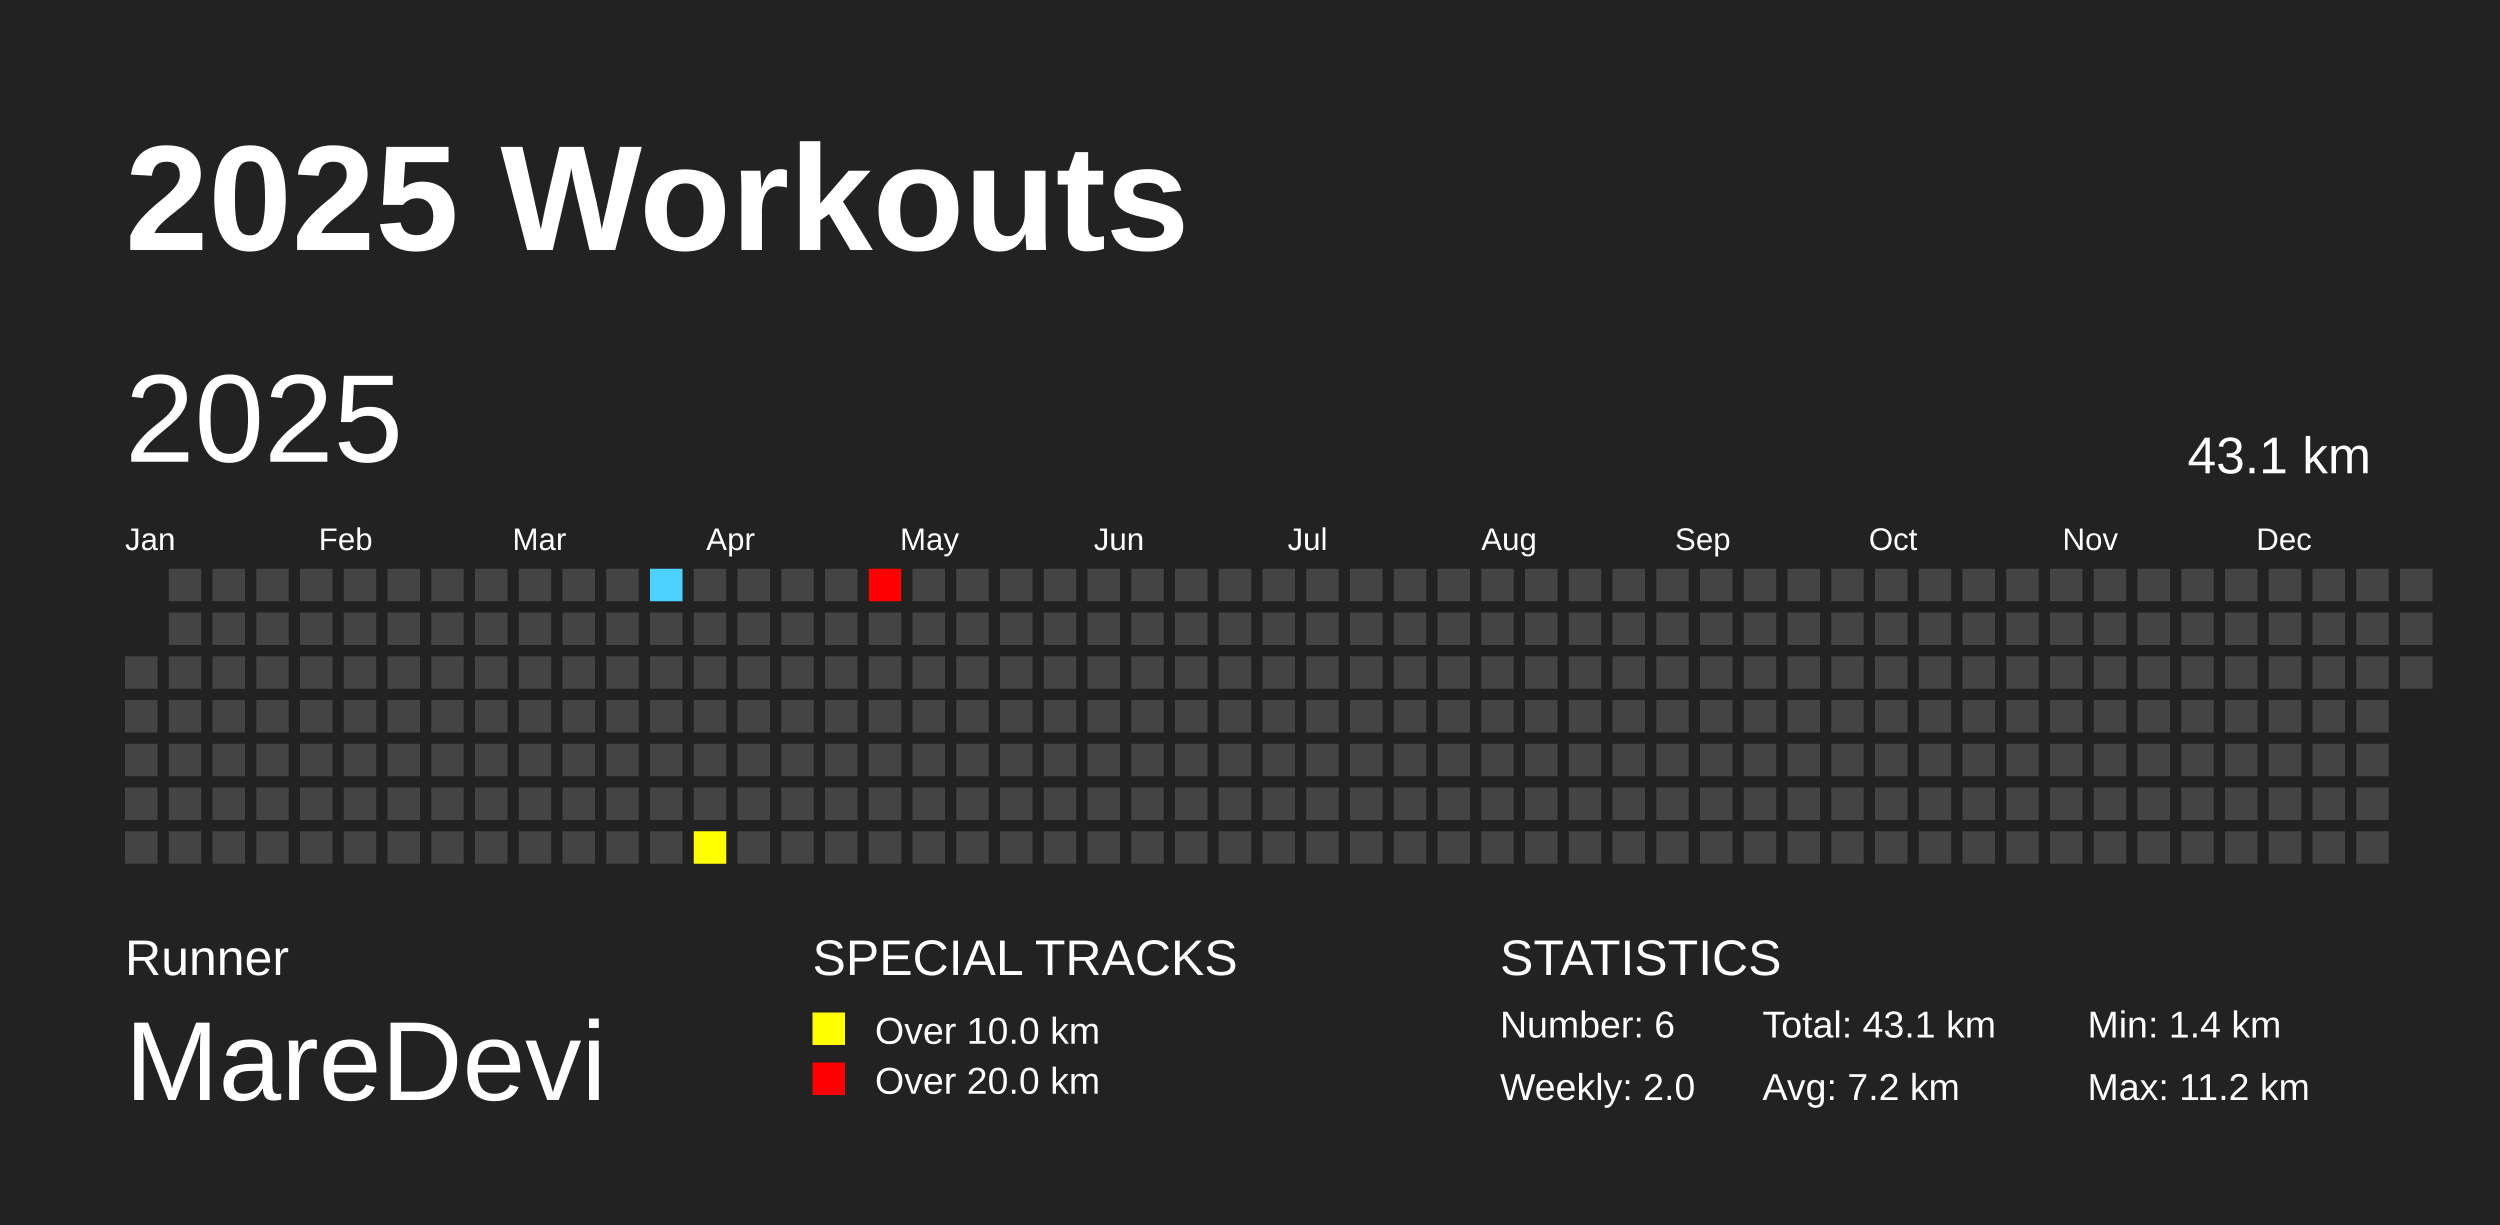
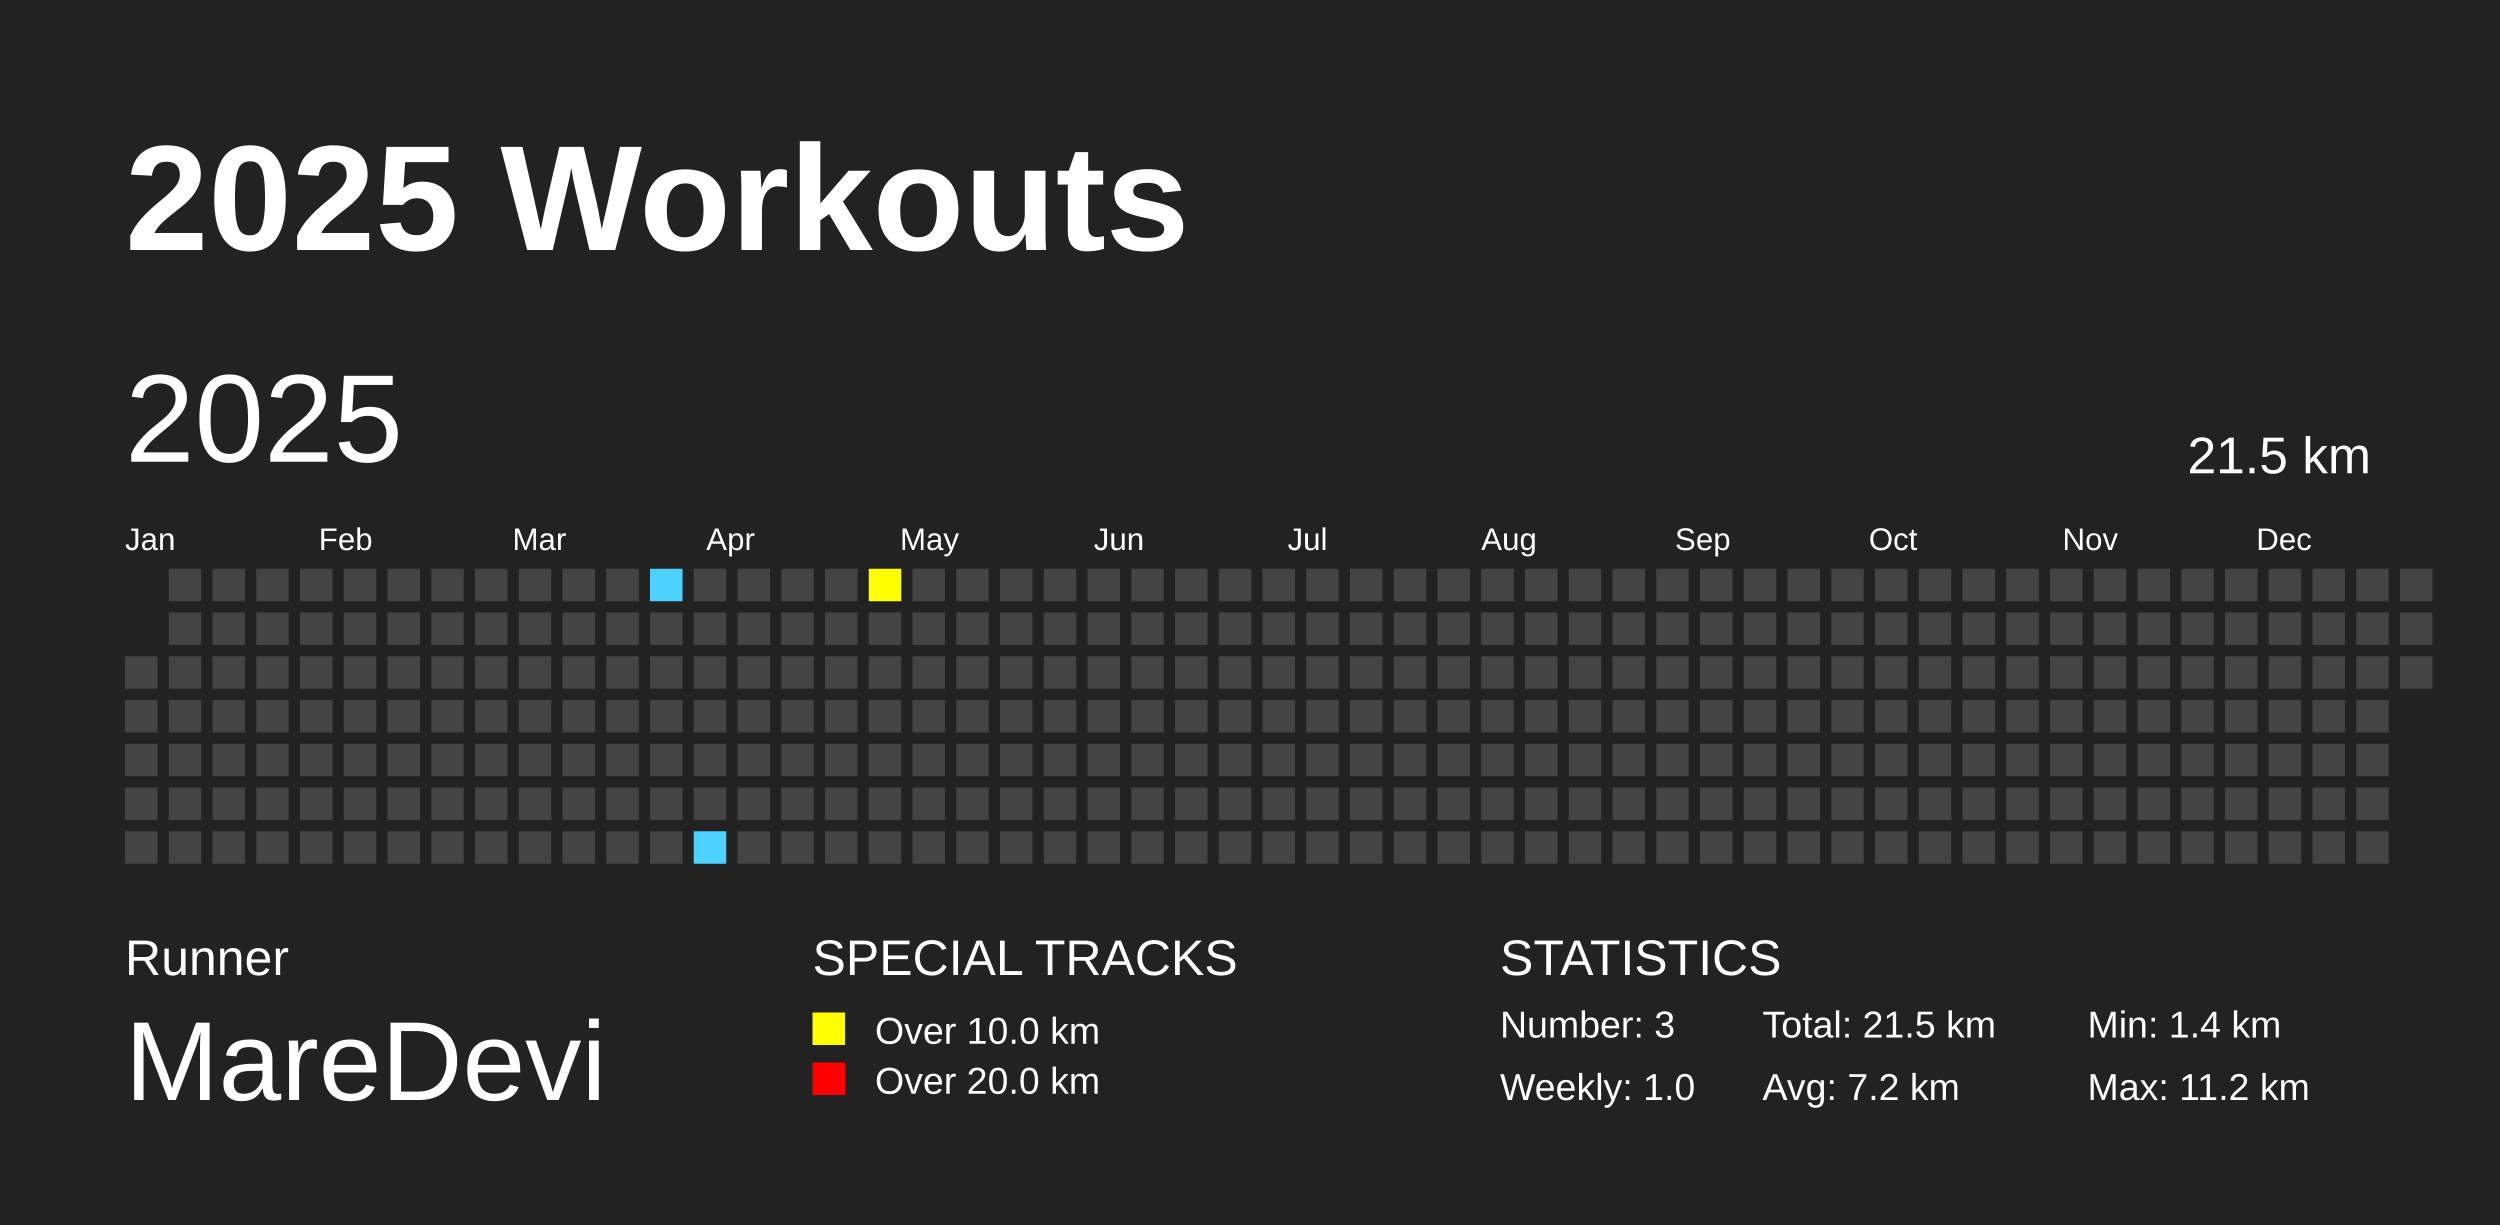
<svg xmlns="http://www.w3.org/2000/svg" baseProfile="full" height="98mm" version="1.1" viewBox="0,0,200,98" width="200mm">
  <defs />
  <rect fill="#222222" height="98" width="200" x="0" y="0" />
  <text fill="#FFFFFF" style="font-size:12px; font-family:Arial; font-weight:bold;" x="10" y="20">2025 Workouts</text>
  <text fill="#FFFFFF" style="font-size:4px; font-family:Arial" x="10" y="78">Runner</text>
  <text fill="#FFFFFF" style="font-size:9px; font-family:Arial" x="10" y="88">MareDevi</text>
  <text fill="#FFFFFF" style="font-size:4px; font-family:Arial" x="65" y="78">SPECIAL TRACKS</text>
  <rect fill="yellow" height="2.6" width="2.6" x="65" y="81" />
  <text fill="#FFFFFF" style="font-size:3px; font-family:Arial" x="70" y="83.5">Over 10.0 km</text>
  <rect fill="red" height="2.6" width="2.6" x="65" y="85" />
  <text fill="#FFFFFF" style="font-size:3px; font-family:Arial" x="70" y="87.5">Over 20.0 km</text>
  <text fill="#FFFFFF" style="font-size:4px; font-family:Arial" x="120" y="78">STATISTICS</text>
-   <text fill="#FFFFFF" style="font-size:3px; font-family:Arial" x="120" y="83">Number: 6</text>
-   <text fill="#FFFFFF" style="font-size:3px; font-family:Arial" x="120" y="88">Weekly: 2.0</text>
-   <text fill="#FFFFFF" style="font-size:3px; font-family:Arial" x="141" y="83">Total: 43.1 km</text>
+   <text fill="#FFFFFF" style="font-size:3px; font-family:Arial" x="120" y="83">Number: 3</text>
+   <text fill="#FFFFFF" style="font-size:3px; font-family:Arial" x="120" y="88">Weekly: 1.0</text>
+   <text fill="#FFFFFF" style="font-size:3px; font-family:Arial" x="141" y="83">Total: 21.5 km</text>
  <text fill="#FFFFFF" style="font-size:3px; font-family:Arial" x="141" y="88">Avg: 7.2 km</text>
  <text fill="#FFFFFF" style="font-size:3px; font-family:Arial" x="167" y="83">Min: 1.4 km</text>
  <text fill="#FFFFFF" style="font-size:3px; font-family:Arial" x="167" y="88">Max: 11.2 km</text>
  <text dominant-baseline="hanging" fill="#FFFFFF" style="font-size:10.0px; font-family:Arial;" x="10" y="30">2025</text>
-   <text dominant-baseline="hanging" fill="#FFFFFF" style="font-size:4.125px; font-family:Arial;" x="175" y="35">43.1 km</text>
+   <text dominant-baseline="hanging" fill="#FFFFFF" style="font-size:4.125px; font-family:Arial;" x="175" y="35">21.5 km</text>
  <text fill="#FFFFFF" style="font-size:2.5px; font-family:Arial" x="10.0" y="44">Jan</text>
  <text fill="#FFFFFF" style="font-size:2.5px; font-family:Arial" x="25.5" y="44">Feb</text>
  <text fill="#FFFFFF" style="font-size:2.5px; font-family:Arial" x="41.0" y="44">Mar</text>
  <text fill="#FFFFFF" style="font-size:2.5px; font-family:Arial" x="56.5" y="44">Apr</text>
  <text fill="#FFFFFF" style="font-size:2.5px; font-family:Arial" x="72.0" y="44">May</text>
  <text fill="#FFFFFF" style="font-size:2.5px; font-family:Arial" x="87.5" y="44">Jun</text>
  <text fill="#FFFFFF" style="font-size:2.5px; font-family:Arial" x="103.0" y="44">Jul</text>
  <text fill="#FFFFFF" style="font-size:2.5px; font-family:Arial" x="118.5" y="44">Aug</text>
  <text fill="#FFFFFF" style="font-size:2.5px; font-family:Arial" x="134.0" y="44">Sep</text>
  <text fill="#FFFFFF" style="font-size:2.5px; font-family:Arial" x="149.5" y="44">Oct</text>
  <text fill="#FFFFFF" style="font-size:2.5px; font-family:Arial" x="165.0" y="44">Nov</text>
  <text fill="#FFFFFF" style="font-size:2.5px; font-family:Arial" x="180.5" y="44">Dec</text>
  <rect fill="#444444" height="2.6" width="2.6" x="10.0" y="52.5" />
  <rect fill="#444444" height="2.6" width="2.6" x="10.0" y="56.0" />
  <rect fill="#444444" height="2.6" width="2.6" x="10.0" y="59.5" />
  <rect fill="#444444" height="2.6" width="2.6" x="10.0" y="63.0" />
  <rect fill="#444444" height="2.6" width="2.6" x="10.0" y="66.5" />
  <rect fill="#444444" height="2.6" width="2.6" x="13.5" y="45.5" />
  <rect fill="#444444" height="2.6" width="2.6" x="13.5" y="49.0" />
  <rect fill="#444444" height="2.6" width="2.6" x="13.5" y="52.5" />
  <rect fill="#444444" height="2.6" width="2.6" x="13.5" y="56.0" />
  <rect fill="#444444" height="2.6" width="2.6" x="13.5" y="59.5" />
  <rect fill="#444444" height="2.6" width="2.6" x="13.5" y="63.0" />
  <rect fill="#444444" height="2.6" width="2.6" x="13.5" y="66.5" />
  <rect fill="#444444" height="2.6" width="2.6" x="17.0" y="45.5" />
  <rect fill="#444444" height="2.6" width="2.6" x="17.0" y="49.0" />
  <rect fill="#444444" height="2.6" width="2.6" x="17.0" y="52.5" />
  <rect fill="#444444" height="2.6" width="2.6" x="17.0" y="56.0" />
  <rect fill="#444444" height="2.6" width="2.6" x="17.0" y="59.5" />
  <rect fill="#444444" height="2.6" width="2.6" x="17.0" y="63.0" />
  <rect fill="#444444" height="2.6" width="2.6" x="17.0" y="66.5" />
  <rect fill="#444444" height="2.6" width="2.6" x="20.5" y="45.5" />
  <rect fill="#444444" height="2.6" width="2.6" x="20.5" y="49.0" />
  <rect fill="#444444" height="2.6" width="2.6" x="20.5" y="52.5" />
  <rect fill="#444444" height="2.6" width="2.6" x="20.5" y="56.0" />
  <rect fill="#444444" height="2.6" width="2.6" x="20.5" y="59.5" />
  <rect fill="#444444" height="2.6" width="2.6" x="20.5" y="63.0" />
  <rect fill="#444444" height="2.6" width="2.6" x="20.5" y="66.5" />
  <rect fill="#444444" height="2.6" width="2.6" x="24.0" y="45.5" />
  <rect fill="#444444" height="2.6" width="2.6" x="24.0" y="49.0" />
  <rect fill="#444444" height="2.6" width="2.6" x="24.0" y="52.5" />
  <rect fill="#444444" height="2.6" width="2.6" x="24.0" y="56.0" />
  <rect fill="#444444" height="2.6" width="2.6" x="24.0" y="59.5" />
  <rect fill="#444444" height="2.6" width="2.6" x="24.0" y="63.0" />
  <rect fill="#444444" height="2.6" width="2.6" x="24.0" y="66.5" />
  <rect fill="#444444" height="2.6" width="2.6" x="27.5" y="45.5" />
  <rect fill="#444444" height="2.6" width="2.6" x="27.5" y="49.0" />
  <rect fill="#444444" height="2.6" width="2.6" x="27.5" y="52.5" />
  <rect fill="#444444" height="2.6" width="2.6" x="27.5" y="56.0" />
  <rect fill="#444444" height="2.6" width="2.6" x="27.5" y="59.5" />
  <rect fill="#444444" height="2.6" width="2.6" x="27.5" y="63.0" />
  <rect fill="#444444" height="2.6" width="2.6" x="27.5" y="66.5" />
  <rect fill="#444444" height="2.6" width="2.6" x="31.0" y="45.5" />
  <rect fill="#444444" height="2.6" width="2.6" x="31.0" y="49.0" />
  <rect fill="#444444" height="2.6" width="2.6" x="31.0" y="52.5" />
  <rect fill="#444444" height="2.6" width="2.6" x="31.0" y="56.0" />
  <rect fill="#444444" height="2.6" width="2.6" x="31.0" y="59.5" />
  <rect fill="#444444" height="2.6" width="2.6" x="31.0" y="63.0" />
  <rect fill="#444444" height="2.6" width="2.6" x="31.0" y="66.5" />
  <rect fill="#444444" height="2.6" width="2.6" x="34.5" y="45.5" />
  <rect fill="#444444" height="2.6" width="2.6" x="34.5" y="49.0" />
  <rect fill="#444444" height="2.6" width="2.6" x="34.5" y="52.5" />
  <rect fill="#444444" height="2.6" width="2.6" x="34.5" y="56.0" />
  <rect fill="#444444" height="2.6" width="2.6" x="34.5" y="59.5" />
  <rect fill="#444444" height="2.6" width="2.6" x="34.5" y="63.0" />
  <rect fill="#444444" height="2.6" width="2.6" x="34.5" y="66.5" />
  <rect fill="#444444" height="2.6" width="2.6" x="38.0" y="45.5" />
  <rect fill="#444444" height="2.6" width="2.6" x="38.0" y="49.0" />
  <rect fill="#444444" height="2.6" width="2.6" x="38.0" y="52.5" />
  <rect fill="#444444" height="2.6" width="2.6" x="38.0" y="56.0" />
  <rect fill="#444444" height="2.6" width="2.6" x="38.0" y="59.5" />
  <rect fill="#444444" height="2.6" width="2.6" x="38.0" y="63.0" />
  <rect fill="#444444" height="2.6" width="2.6" x="38.0" y="66.5" />
  <rect fill="#444444" height="2.6" width="2.6" x="41.5" y="45.5" />
  <rect fill="#444444" height="2.6" width="2.6" x="41.5" y="49.0" />
  <rect fill="#444444" height="2.6" width="2.6" x="41.5" y="52.5" />
  <rect fill="#444444" height="2.6" width="2.6" x="41.5" y="56.0" />
  <rect fill="#444444" height="2.6" width="2.6" x="41.5" y="59.5" />
  <rect fill="#444444" height="2.6" width="2.6" x="41.5" y="63.0" />
  <rect fill="#444444" height="2.6" width="2.6" x="41.5" y="66.5" />
  <rect fill="#444444" height="2.6" width="2.6" x="45.0" y="45.5" />
  <rect fill="#444444" height="2.6" width="2.6" x="45.0" y="49.0" />
  <rect fill="#444444" height="2.6" width="2.6" x="45.0" y="52.5" />
  <rect fill="#444444" height="2.6" width="2.6" x="45.0" y="56.0" />
  <rect fill="#444444" height="2.6" width="2.6" x="45.0" y="59.5" />
  <rect fill="#444444" height="2.6" width="2.6" x="45.0" y="63.0" />
  <rect fill="#444444" height="2.6" width="2.6" x="45.0" y="66.5" />
  <rect fill="#444444" height="2.6" width="2.6" x="48.5" y="45.5" />
  <rect fill="#444444" height="2.6" width="2.6" x="48.5" y="49.0" />
  <rect fill="#444444" height="2.6" width="2.6" x="48.5" y="52.5" />
  <rect fill="#444444" height="2.6" width="2.6" x="48.5" y="56.0" />
  <rect fill="#444444" height="2.6" width="2.6" x="48.5" y="59.5" />
  <rect fill="#444444" height="2.6" width="2.6" x="48.5" y="63.0" />
  <rect fill="#444444" height="2.6" width="2.6" x="48.5" y="66.5" />
  <rect fill="#4DD2FF" height="2.6" width="2.6" x="52.0" y="45.5" />
  <rect fill="#444444" height="2.6" width="2.6" x="52.0" y="49.0" />
  <rect fill="#444444" height="2.6" width="2.6" x="52.0" y="52.5" />
  <rect fill="#444444" height="2.6" width="2.6" x="52.0" y="56.0" />
  <rect fill="#444444" height="2.6" width="2.6" x="52.0" y="59.5" />
  <rect fill="#444444" height="2.6" width="2.6" x="52.0" y="63.0" />
  <rect fill="#444444" height="2.6" width="2.6" x="52.0" y="66.5" />
  <rect fill="#444444" height="2.6" width="2.6" x="55.5" y="45.5" />
  <rect fill="#444444" height="2.6" width="2.6" x="55.5" y="49.0" />
  <rect fill="#444444" height="2.6" width="2.6" x="55.5" y="52.5" />
  <rect fill="#444444" height="2.6" width="2.6" x="55.5" y="56.0" />
  <rect fill="#444444" height="2.6" width="2.6" x="55.5" y="59.5" />
  <rect fill="#444444" height="2.6" width="2.6" x="55.5" y="63.0" />
-   <rect fill="yellow" height="2.6" width="2.6" x="55.5" y="66.5" />
+   <rect fill="#4DD2FF" height="2.6" width="2.6" x="55.5" y="66.5" />
  <rect fill="#444444" height="2.6" width="2.6" x="59.0" y="45.5" />
  <rect fill="#444444" height="2.6" width="2.6" x="59.0" y="49.0" />
  <rect fill="#444444" height="2.6" width="2.6" x="59.0" y="52.5" />
  <rect fill="#444444" height="2.6" width="2.6" x="59.0" y="56.0" />
  <rect fill="#444444" height="2.6" width="2.6" x="59.0" y="59.5" />
  <rect fill="#444444" height="2.6" width="2.6" x="59.0" y="63.0" />
  <rect fill="#444444" height="2.6" width="2.6" x="59.0" y="66.5" />
  <rect fill="#444444" height="2.6" width="2.6" x="62.5" y="45.5" />
  <rect fill="#444444" height="2.6" width="2.6" x="62.5" y="49.0" />
  <rect fill="#444444" height="2.6" width="2.6" x="62.5" y="52.5" />
  <rect fill="#444444" height="2.6" width="2.6" x="62.5" y="56.0" />
  <rect fill="#444444" height="2.6" width="2.6" x="62.5" y="59.5" />
  <rect fill="#444444" height="2.6" width="2.6" x="62.5" y="63.0" />
  <rect fill="#444444" height="2.6" width="2.6" x="62.5" y="66.5" />
  <rect fill="#444444" height="2.6" width="2.6" x="66.0" y="45.5" />
  <rect fill="#444444" height="2.6" width="2.6" x="66.0" y="49.0" />
  <rect fill="#444444" height="2.6" width="2.6" x="66.0" y="52.5" />
  <rect fill="#444444" height="2.6" width="2.6" x="66.0" y="56.0" />
  <rect fill="#444444" height="2.6" width="2.6" x="66.0" y="59.5" />
  <rect fill="#444444" height="2.6" width="2.6" x="66.0" y="63.0" />
  <rect fill="#444444" height="2.6" width="2.6" x="66.0" y="66.5" />
-   <rect fill="red" height="2.6" width="2.6" x="69.5" y="45.5" />
+   <rect fill="yellow" height="2.6" width="2.6" x="69.5" y="45.5" />
  <rect fill="#444444" height="2.6" width="2.6" x="69.5" y="49.0" />
  <rect fill="#444444" height="2.6" width="2.6" x="69.5" y="52.5" />
  <rect fill="#444444" height="2.6" width="2.6" x="69.5" y="56.0" />
  <rect fill="#444444" height="2.6" width="2.6" x="69.5" y="59.5" />
  <rect fill="#444444" height="2.6" width="2.6" x="69.5" y="63.0" />
  <rect fill="#444444" height="2.6" width="2.6" x="69.5" y="66.5" />
  <rect fill="#444444" height="2.6" width="2.6" x="73.0" y="45.5" />
  <rect fill="#444444" height="2.6" width="2.6" x="73.0" y="49.0" />
  <rect fill="#444444" height="2.6" width="2.6" x="73.0" y="52.5" />
  <rect fill="#444444" height="2.6" width="2.6" x="73.0" y="56.0" />
  <rect fill="#444444" height="2.6" width="2.6" x="73.0" y="59.5" />
  <rect fill="#444444" height="2.6" width="2.6" x="73.0" y="63.0" />
  <rect fill="#444444" height="2.6" width="2.6" x="73.0" y="66.5" />
  <rect fill="#444444" height="2.6" width="2.6" x="76.5" y="45.5" />
  <rect fill="#444444" height="2.6" width="2.6" x="76.5" y="49.0" />
  <rect fill="#444444" height="2.6" width="2.6" x="76.5" y="52.5" />
  <rect fill="#444444" height="2.6" width="2.6" x="76.5" y="56.0" />
  <rect fill="#444444" height="2.6" width="2.6" x="76.5" y="59.5" />
  <rect fill="#444444" height="2.6" width="2.6" x="76.5" y="63.0" />
  <rect fill="#444444" height="2.6" width="2.6" x="76.5" y="66.5" />
  <rect fill="#444444" height="2.6" width="2.6" x="80.0" y="45.5" />
  <rect fill="#444444" height="2.6" width="2.6" x="80.0" y="49.0" />
  <rect fill="#444444" height="2.6" width="2.6" x="80.0" y="52.5" />
  <rect fill="#444444" height="2.6" width="2.6" x="80.0" y="56.0" />
  <rect fill="#444444" height="2.6" width="2.6" x="80.0" y="59.5" />
  <rect fill="#444444" height="2.6" width="2.6" x="80.0" y="63.0" />
  <rect fill="#444444" height="2.6" width="2.6" x="80.0" y="66.5" />
  <rect fill="#444444" height="2.6" width="2.6" x="83.5" y="45.5" />
  <rect fill="#444444" height="2.6" width="2.6" x="83.5" y="49.0" />
  <rect fill="#444444" height="2.6" width="2.6" x="83.5" y="52.5" />
  <rect fill="#444444" height="2.6" width="2.6" x="83.5" y="56.0" />
  <rect fill="#444444" height="2.6" width="2.6" x="83.5" y="59.5" />
  <rect fill="#444444" height="2.6" width="2.6" x="83.5" y="63.0" />
  <rect fill="#444444" height="2.6" width="2.6" x="83.5" y="66.5" />
  <rect fill="#444444" height="2.6" width="2.6" x="87.0" y="45.5" />
  <rect fill="#444444" height="2.6" width="2.6" x="87.0" y="49.0" />
  <rect fill="#444444" height="2.6" width="2.6" x="87.0" y="52.5" />
  <rect fill="#444444" height="2.6" width="2.6" x="87.0" y="56.0" />
  <rect fill="#444444" height="2.6" width="2.6" x="87.0" y="59.5" />
  <rect fill="#444444" height="2.6" width="2.6" x="87.0" y="63.0" />
  <rect fill="#444444" height="2.6" width="2.6" x="87.0" y="66.5" />
  <rect fill="#444444" height="2.6" width="2.6" x="90.5" y="45.5" />
  <rect fill="#444444" height="2.6" width="2.6" x="90.5" y="49.0" />
  <rect fill="#444444" height="2.6" width="2.6" x="90.5" y="52.5" />
  <rect fill="#444444" height="2.6" width="2.6" x="90.5" y="56.0" />
  <rect fill="#444444" height="2.6" width="2.6" x="90.5" y="59.5" />
  <rect fill="#444444" height="2.6" width="2.6" x="90.5" y="63.0" />
  <rect fill="#444444" height="2.6" width="2.6" x="90.5" y="66.5" />
  <rect fill="#444444" height="2.6" width="2.6" x="94.0" y="45.5" />
  <rect fill="#444444" height="2.6" width="2.6" x="94.0" y="49.0" />
  <rect fill="#444444" height="2.6" width="2.6" x="94.0" y="52.5" />
  <rect fill="#444444" height="2.6" width="2.6" x="94.0" y="56.0" />
  <rect fill="#444444" height="2.6" width="2.6" x="94.0" y="59.5" />
  <rect fill="#444444" height="2.6" width="2.6" x="94.0" y="63.0" />
  <rect fill="#444444" height="2.6" width="2.6" x="94.0" y="66.5" />
  <rect fill="#444444" height="2.6" width="2.6" x="97.5" y="45.5" />
  <rect fill="#444444" height="2.6" width="2.6" x="97.5" y="49.0" />
  <rect fill="#444444" height="2.6" width="2.6" x="97.5" y="52.5" />
  <rect fill="#444444" height="2.6" width="2.6" x="97.5" y="56.0" />
  <rect fill="#444444" height="2.6" width="2.6" x="97.5" y="59.5" />
  <rect fill="#444444" height="2.6" width="2.6" x="97.5" y="63.0" />
  <rect fill="#444444" height="2.6" width="2.6" x="97.5" y="66.5" />
  <rect fill="#444444" height="2.6" width="2.6" x="101.0" y="45.5" />
  <rect fill="#444444" height="2.6" width="2.6" x="101.0" y="49.0" />
  <rect fill="#444444" height="2.6" width="2.6" x="101.0" y="52.5" />
  <rect fill="#444444" height="2.6" width="2.6" x="101.0" y="56.0" />
  <rect fill="#444444" height="2.6" width="2.6" x="101.0" y="59.5" />
  <rect fill="#444444" height="2.6" width="2.6" x="101.0" y="63.0" />
  <rect fill="#444444" height="2.6" width="2.6" x="101.0" y="66.5" />
  <rect fill="#444444" height="2.6" width="2.6" x="104.5" y="45.5" />
  <rect fill="#444444" height="2.6" width="2.6" x="104.5" y="49.0" />
  <rect fill="#444444" height="2.6" width="2.6" x="104.5" y="52.5" />
  <rect fill="#444444" height="2.6" width="2.6" x="104.5" y="56.0" />
  <rect fill="#444444" height="2.6" width="2.6" x="104.5" y="59.5" />
  <rect fill="#444444" height="2.6" width="2.6" x="104.5" y="63.0" />
  <rect fill="#444444" height="2.6" width="2.6" x="104.5" y="66.5" />
  <rect fill="#444444" height="2.6" width="2.6" x="108.0" y="45.5" />
  <rect fill="#444444" height="2.6" width="2.6" x="108.0" y="49.0" />
  <rect fill="#444444" height="2.6" width="2.6" x="108.0" y="52.5" />
  <rect fill="#444444" height="2.6" width="2.6" x="108.0" y="56.0" />
  <rect fill="#444444" height="2.6" width="2.6" x="108.0" y="59.5" />
  <rect fill="#444444" height="2.6" width="2.6" x="108.0" y="63.0" />
  <rect fill="#444444" height="2.6" width="2.6" x="108.0" y="66.5" />
  <rect fill="#444444" height="2.6" width="2.6" x="111.5" y="45.5" />
  <rect fill="#444444" height="2.6" width="2.6" x="111.5" y="49.0" />
  <rect fill="#444444" height="2.6" width="2.6" x="111.5" y="52.5" />
  <rect fill="#444444" height="2.6" width="2.6" x="111.5" y="56.0" />
  <rect fill="#444444" height="2.6" width="2.6" x="111.5" y="59.5" />
  <rect fill="#444444" height="2.6" width="2.6" x="111.5" y="63.0" />
  <rect fill="#444444" height="2.6" width="2.6" x="111.5" y="66.5" />
  <rect fill="#444444" height="2.6" width="2.6" x="115.0" y="45.5" />
  <rect fill="#444444" height="2.6" width="2.6" x="115.0" y="49.0" />
  <rect fill="#444444" height="2.6" width="2.6" x="115.0" y="52.5" />
  <rect fill="#444444" height="2.6" width="2.6" x="115.0" y="56.0" />
  <rect fill="#444444" height="2.6" width="2.6" x="115.0" y="59.5" />
  <rect fill="#444444" height="2.6" width="2.6" x="115.0" y="63.0" />
  <rect fill="#444444" height="2.6" width="2.6" x="115.0" y="66.5" />
  <rect fill="#444444" height="2.6" width="2.6" x="118.5" y="45.5" />
  <rect fill="#444444" height="2.6" width="2.6" x="118.5" y="49.0" />
  <rect fill="#444444" height="2.6" width="2.6" x="118.5" y="52.5" />
  <rect fill="#444444" height="2.6" width="2.6" x="118.5" y="56.0" />
  <rect fill="#444444" height="2.6" width="2.6" x="118.5" y="59.5" />
  <rect fill="#444444" height="2.6" width="2.6" x="118.5" y="63.0" />
  <rect fill="#444444" height="2.6" width="2.6" x="118.5" y="66.5" />
  <rect fill="#444444" height="2.6" width="2.6" x="122.0" y="45.5" />
  <rect fill="#444444" height="2.6" width="2.6" x="122.0" y="49.0" />
  <rect fill="#444444" height="2.6" width="2.6" x="122.0" y="52.5" />
  <rect fill="#444444" height="2.6" width="2.6" x="122.0" y="56.0" />
  <rect fill="#444444" height="2.6" width="2.6" x="122.0" y="59.5" />
  <rect fill="#444444" height="2.6" width="2.6" x="122.0" y="63.0" />
  <rect fill="#444444" height="2.6" width="2.6" x="122.0" y="66.5" />
  <rect fill="#444444" height="2.6" width="2.6" x="125.5" y="45.5" />
  <rect fill="#444444" height="2.6" width="2.6" x="125.5" y="49.0" />
  <rect fill="#444444" height="2.6" width="2.6" x="125.5" y="52.5" />
  <rect fill="#444444" height="2.6" width="2.6" x="125.5" y="56.0" />
  <rect fill="#444444" height="2.6" width="2.6" x="125.5" y="59.5" />
  <rect fill="#444444" height="2.6" width="2.6" x="125.5" y="63.0" />
  <rect fill="#444444" height="2.6" width="2.6" x="125.5" y="66.5" />
  <rect fill="#444444" height="2.6" width="2.6" x="129.0" y="45.5" />
  <rect fill="#444444" height="2.6" width="2.6" x="129.0" y="49.0" />
  <rect fill="#444444" height="2.6" width="2.6" x="129.0" y="52.5" />
  <rect fill="#444444" height="2.6" width="2.6" x="129.0" y="56.0" />
  <rect fill="#444444" height="2.6" width="2.6" x="129.0" y="59.5" />
  <rect fill="#444444" height="2.6" width="2.6" x="129.0" y="63.0" />
  <rect fill="#444444" height="2.6" width="2.6" x="129.0" y="66.5" />
  <rect fill="#444444" height="2.6" width="2.6" x="132.5" y="45.5" />
  <rect fill="#444444" height="2.6" width="2.6" x="132.5" y="49.0" />
  <rect fill="#444444" height="2.6" width="2.6" x="132.5" y="52.5" />
  <rect fill="#444444" height="2.6" width="2.6" x="132.5" y="56.0" />
  <rect fill="#444444" height="2.6" width="2.6" x="132.5" y="59.5" />
  <rect fill="#444444" height="2.6" width="2.6" x="132.5" y="63.0" />
  <rect fill="#444444" height="2.6" width="2.6" x="132.5" y="66.5" />
  <rect fill="#444444" height="2.6" width="2.6" x="136.0" y="45.5" />
  <rect fill="#444444" height="2.6" width="2.6" x="136.0" y="49.0" />
  <rect fill="#444444" height="2.6" width="2.6" x="136.0" y="52.5" />
  <rect fill="#444444" height="2.6" width="2.6" x="136.0" y="56.0" />
  <rect fill="#444444" height="2.6" width="2.6" x="136.0" y="59.5" />
  <rect fill="#444444" height="2.6" width="2.6" x="136.0" y="63.0" />
  <rect fill="#444444" height="2.6" width="2.6" x="136.0" y="66.5" />
  <rect fill="#444444" height="2.6" width="2.6" x="139.5" y="45.5" />
  <rect fill="#444444" height="2.6" width="2.6" x="139.5" y="49.0" />
  <rect fill="#444444" height="2.6" width="2.6" x="139.5" y="52.5" />
  <rect fill="#444444" height="2.6" width="2.6" x="139.5" y="56.0" />
  <rect fill="#444444" height="2.6" width="2.6" x="139.5" y="59.5" />
  <rect fill="#444444" height="2.6" width="2.6" x="139.5" y="63.0" />
  <rect fill="#444444" height="2.6" width="2.6" x="139.5" y="66.5" />
  <rect fill="#444444" height="2.6" width="2.6" x="143.0" y="45.5" />
  <rect fill="#444444" height="2.6" width="2.6" x="143.0" y="49.0" />
  <rect fill="#444444" height="2.6" width="2.6" x="143.0" y="52.5" />
  <rect fill="#444444" height="2.6" width="2.6" x="143.0" y="56.0" />
  <rect fill="#444444" height="2.6" width="2.6" x="143.0" y="59.5" />
  <rect fill="#444444" height="2.6" width="2.6" x="143.0" y="63.0" />
  <rect fill="#444444" height="2.6" width="2.6" x="143.0" y="66.5" />
  <rect fill="#444444" height="2.6" width="2.6" x="146.5" y="45.5" />
  <rect fill="#444444" height="2.6" width="2.6" x="146.5" y="49.0" />
  <rect fill="#444444" height="2.6" width="2.6" x="146.5" y="52.5" />
  <rect fill="#444444" height="2.6" width="2.6" x="146.5" y="56.0" />
  <rect fill="#444444" height="2.6" width="2.6" x="146.5" y="59.5" />
  <rect fill="#444444" height="2.6" width="2.6" x="146.5" y="63.0" />
  <rect fill="#444444" height="2.6" width="2.6" x="146.5" y="66.5" />
  <rect fill="#444444" height="2.6" width="2.6" x="150.0" y="45.5" />
  <rect fill="#444444" height="2.6" width="2.6" x="150.0" y="49.0" />
  <rect fill="#444444" height="2.6" width="2.6" x="150.0" y="52.5" />
  <rect fill="#444444" height="2.6" width="2.6" x="150.0" y="56.0" />
  <rect fill="#444444" height="2.6" width="2.6" x="150.0" y="59.5" />
  <rect fill="#444444" height="2.6" width="2.6" x="150.0" y="63.0" />
  <rect fill="#444444" height="2.6" width="2.6" x="150.0" y="66.5" />
  <rect fill="#444444" height="2.6" width="2.6" x="153.5" y="45.5" />
  <rect fill="#444444" height="2.6" width="2.6" x="153.5" y="49.0" />
  <rect fill="#444444" height="2.6" width="2.6" x="153.5" y="52.5" />
  <rect fill="#444444" height="2.6" width="2.6" x="153.5" y="56.0" />
  <rect fill="#444444" height="2.6" width="2.6" x="153.5" y="59.5" />
  <rect fill="#444444" height="2.6" width="2.6" x="153.5" y="63.0" />
  <rect fill="#444444" height="2.6" width="2.6" x="153.5" y="66.5" />
  <rect fill="#444444" height="2.6" width="2.6" x="157.0" y="45.5" />
  <rect fill="#444444" height="2.6" width="2.6" x="157.0" y="49.0" />
  <rect fill="#444444" height="2.6" width="2.6" x="157.0" y="52.5" />
  <rect fill="#444444" height="2.6" width="2.6" x="157.0" y="56.0" />
  <rect fill="#444444" height="2.6" width="2.6" x="157.0" y="59.5" />
  <rect fill="#444444" height="2.6" width="2.6" x="157.0" y="63.0" />
  <rect fill="#444444" height="2.6" width="2.6" x="157.0" y="66.5" />
  <rect fill="#444444" height="2.6" width="2.6" x="160.5" y="45.5" />
  <rect fill="#444444" height="2.6" width="2.6" x="160.5" y="49.0" />
  <rect fill="#444444" height="2.6" width="2.6" x="160.5" y="52.5" />
  <rect fill="#444444" height="2.6" width="2.6" x="160.5" y="56.0" />
  <rect fill="#444444" height="2.6" width="2.6" x="160.5" y="59.5" />
  <rect fill="#444444" height="2.6" width="2.6" x="160.5" y="63.0" />
  <rect fill="#444444" height="2.6" width="2.6" x="160.5" y="66.5" />
  <rect fill="#444444" height="2.6" width="2.6" x="164.0" y="45.5" />
  <rect fill="#444444" height="2.6" width="2.6" x="164.0" y="49.0" />
  <rect fill="#444444" height="2.6" width="2.6" x="164.0" y="52.5" />
  <rect fill="#444444" height="2.6" width="2.6" x="164.0" y="56.0" />
  <rect fill="#444444" height="2.6" width="2.6" x="164.0" y="59.5" />
  <rect fill="#444444" height="2.6" width="2.6" x="164.0" y="63.0" />
  <rect fill="#444444" height="2.6" width="2.6" x="164.0" y="66.5" />
  <rect fill="#444444" height="2.6" width="2.6" x="167.5" y="45.5" />
  <rect fill="#444444" height="2.6" width="2.6" x="167.5" y="49.0" />
  <rect fill="#444444" height="2.6" width="2.6" x="167.5" y="52.5" />
  <rect fill="#444444" height="2.6" width="2.6" x="167.5" y="56.0" />
  <rect fill="#444444" height="2.6" width="2.6" x="167.5" y="59.5" />
  <rect fill="#444444" height="2.6" width="2.6" x="167.5" y="63.0" />
  <rect fill="#444444" height="2.6" width="2.6" x="167.5" y="66.5" />
  <rect fill="#444444" height="2.6" width="2.6" x="171.0" y="45.5" />
  <rect fill="#444444" height="2.6" width="2.6" x="171.0" y="49.0" />
  <rect fill="#444444" height="2.6" width="2.6" x="171.0" y="52.5" />
  <rect fill="#444444" height="2.6" width="2.6" x="171.0" y="56.0" />
  <rect fill="#444444" height="2.6" width="2.6" x="171.0" y="59.5" />
  <rect fill="#444444" height="2.6" width="2.6" x="171.0" y="63.0" />
  <rect fill="#444444" height="2.6" width="2.6" x="171.0" y="66.5" />
  <rect fill="#444444" height="2.6" width="2.6" x="174.5" y="45.5" />
  <rect fill="#444444" height="2.6" width="2.6" x="174.5" y="49.0" />
  <rect fill="#444444" height="2.6" width="2.6" x="174.5" y="52.5" />
  <rect fill="#444444" height="2.6" width="2.6" x="174.5" y="56.0" />
  <rect fill="#444444" height="2.6" width="2.6" x="174.5" y="59.5" />
  <rect fill="#444444" height="2.6" width="2.6" x="174.5" y="63.0" />
  <rect fill="#444444" height="2.6" width="2.6" x="174.5" y="66.5" />
  <rect fill="#444444" height="2.6" width="2.6" x="178.0" y="45.5" />
  <rect fill="#444444" height="2.6" width="2.6" x="178.0" y="49.0" />
  <rect fill="#444444" height="2.6" width="2.6" x="178.0" y="52.5" />
  <rect fill="#444444" height="2.6" width="2.6" x="178.0" y="56.0" />
  <rect fill="#444444" height="2.6" width="2.6" x="178.0" y="59.5" />
  <rect fill="#444444" height="2.6" width="2.6" x="178.0" y="63.0" />
  <rect fill="#444444" height="2.6" width="2.6" x="178.0" y="66.5" />
  <rect fill="#444444" height="2.6" width="2.6" x="181.5" y="45.5" />
  <rect fill="#444444" height="2.6" width="2.6" x="181.5" y="49.0" />
  <rect fill="#444444" height="2.6" width="2.6" x="181.5" y="52.5" />
  <rect fill="#444444" height="2.6" width="2.6" x="181.5" y="56.0" />
  <rect fill="#444444" height="2.6" width="2.6" x="181.5" y="59.5" />
  <rect fill="#444444" height="2.6" width="2.6" x="181.5" y="63.0" />
  <rect fill="#444444" height="2.6" width="2.6" x="181.5" y="66.5" />
  <rect fill="#444444" height="2.6" width="2.6" x="185.0" y="45.5" />
  <rect fill="#444444" height="2.6" width="2.6" x="185.0" y="49.0" />
  <rect fill="#444444" height="2.6" width="2.6" x="185.0" y="52.5" />
  <rect fill="#444444" height="2.6" width="2.6" x="185.0" y="56.0" />
  <rect fill="#444444" height="2.6" width="2.6" x="185.0" y="59.5" />
  <rect fill="#444444" height="2.6" width="2.6" x="185.0" y="63.0" />
  <rect fill="#444444" height="2.6" width="2.6" x="185.0" y="66.5" />
  <rect fill="#444444" height="2.6" width="2.6" x="188.5" y="45.5" />
  <rect fill="#444444" height="2.6" width="2.6" x="188.5" y="49.0" />
  <rect fill="#444444" height="2.6" width="2.6" x="188.5" y="52.5" />
  <rect fill="#444444" height="2.6" width="2.6" x="188.5" y="56.0" />
  <rect fill="#444444" height="2.6" width="2.6" x="188.5" y="59.5" />
  <rect fill="#444444" height="2.6" width="2.6" x="188.5" y="63.0" />
  <rect fill="#444444" height="2.6" width="2.6" x="188.5" y="66.5" />
  <rect fill="#444444" height="2.6" width="2.6" x="192.0" y="45.5" />
  <rect fill="#444444" height="2.6" width="2.6" x="192.0" y="49.0" />
  <rect fill="#444444" height="2.6" width="2.6" x="192.0" y="52.5" />
</svg>
